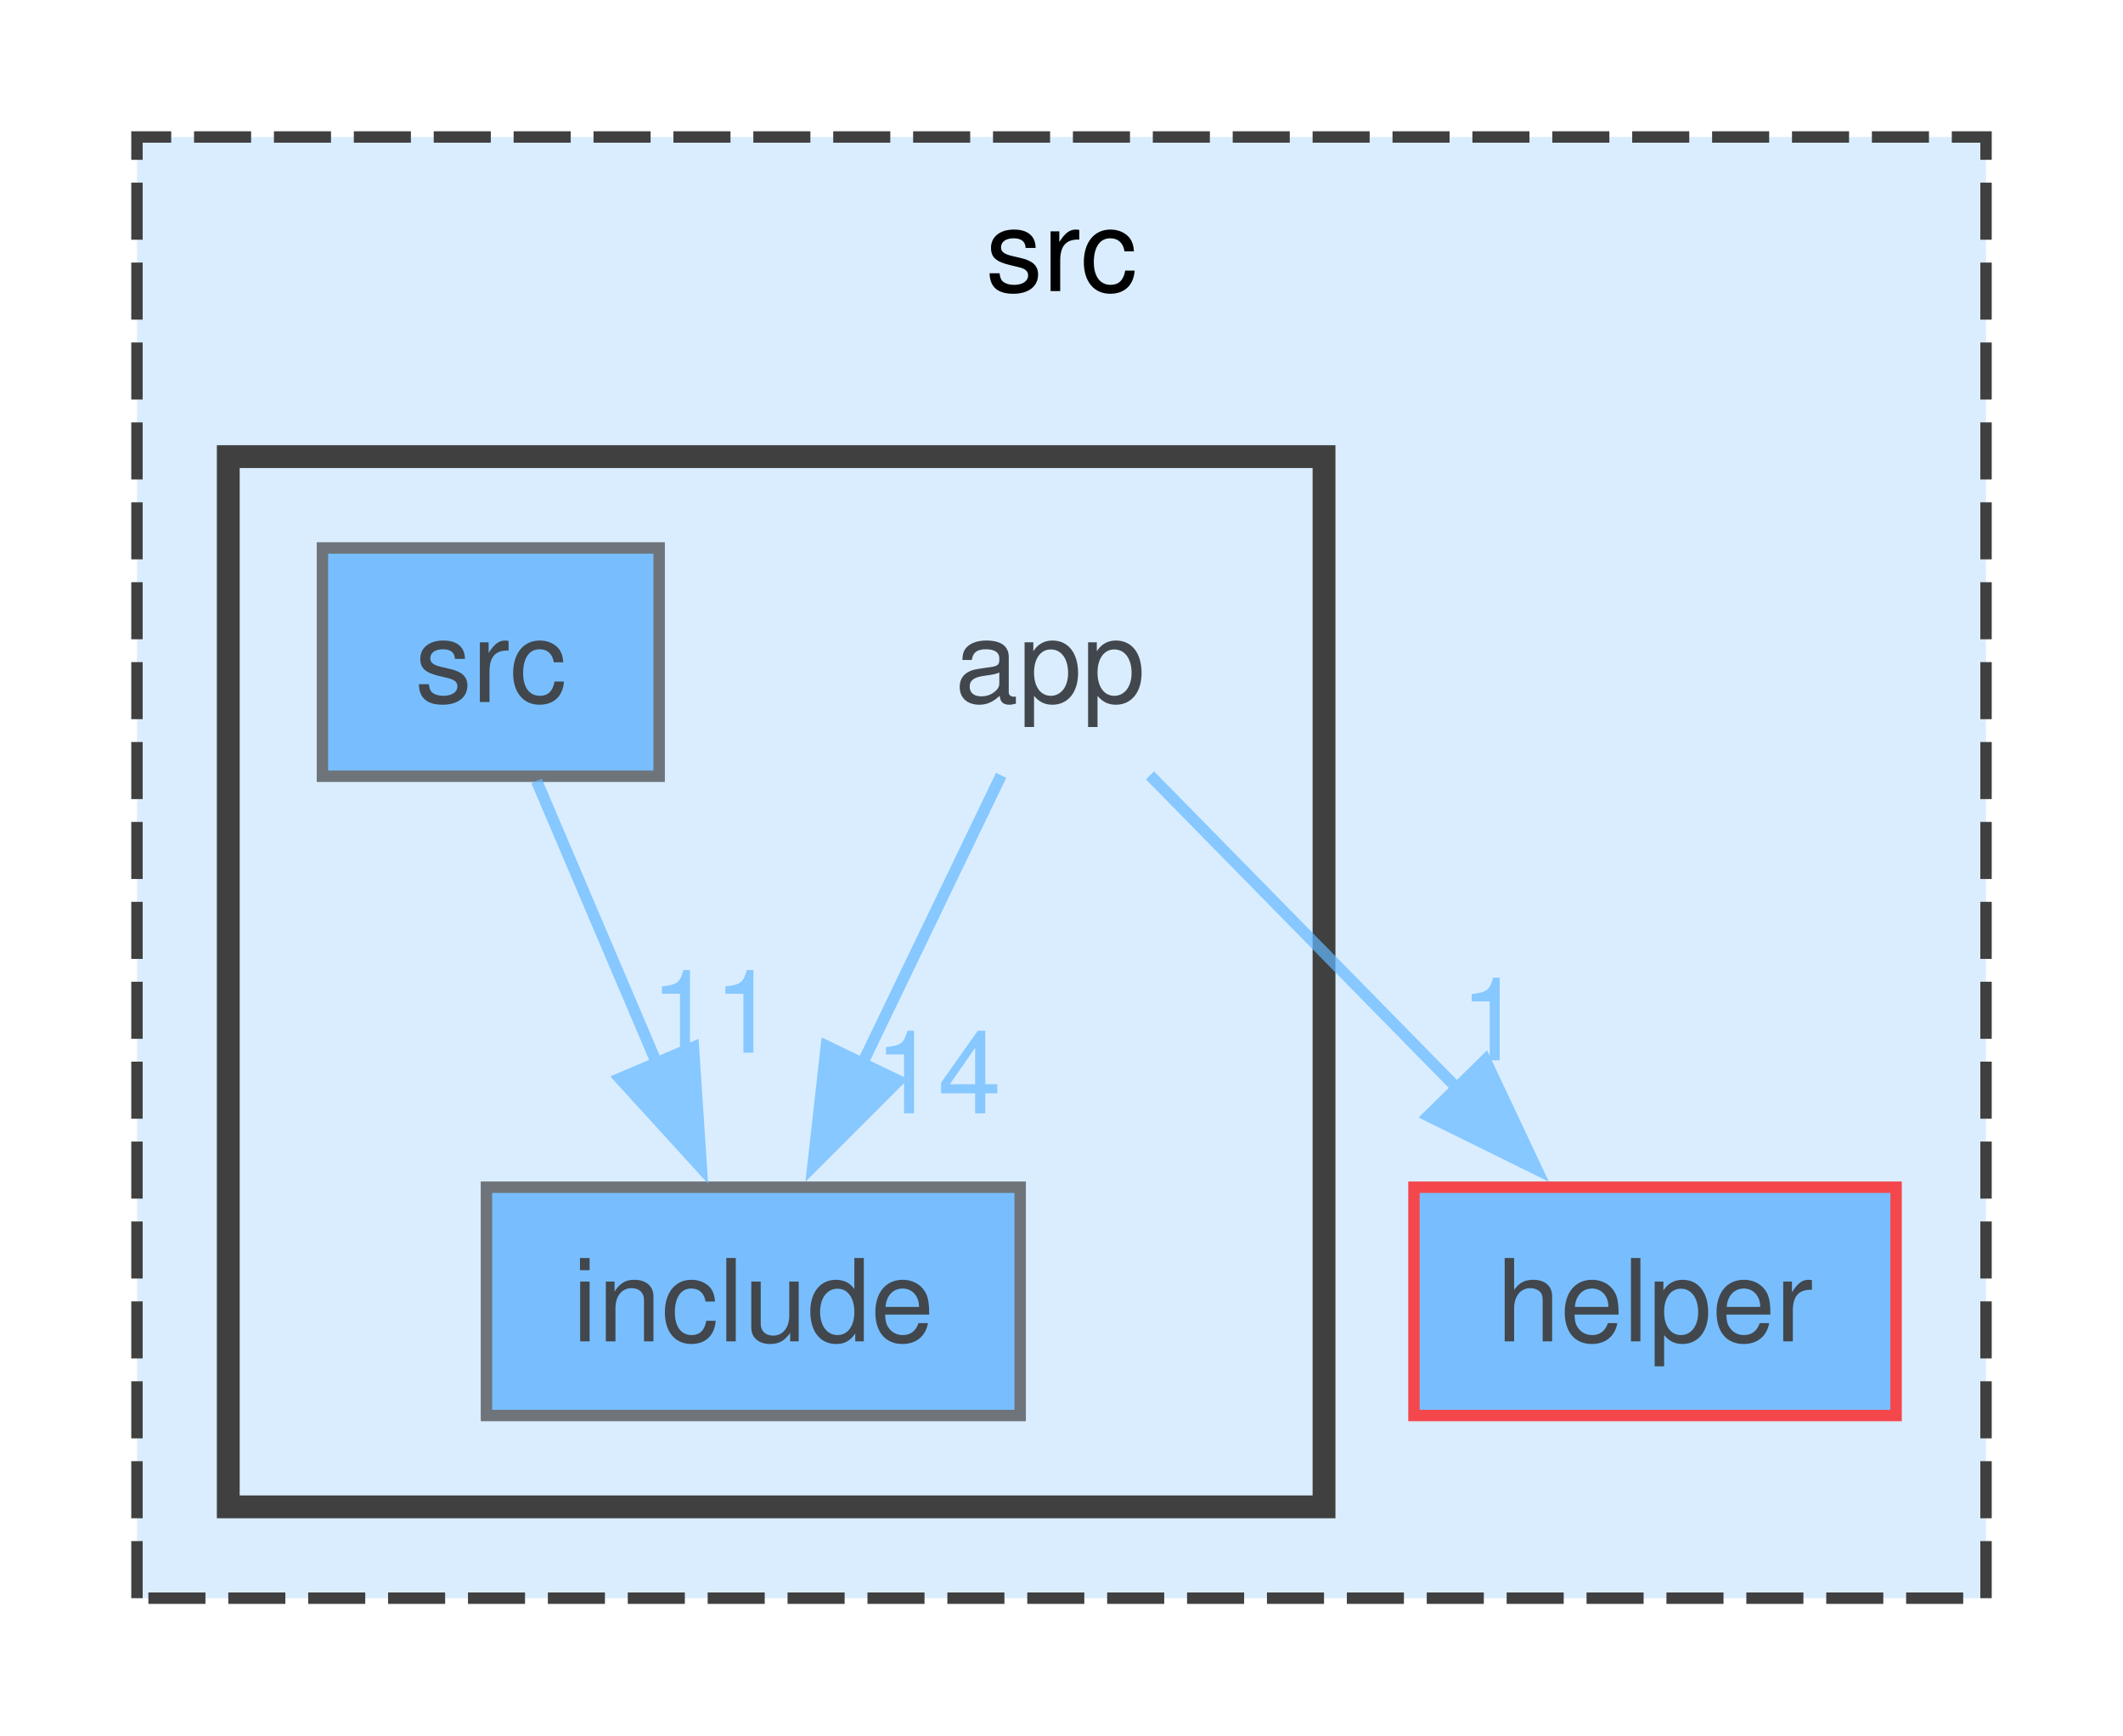
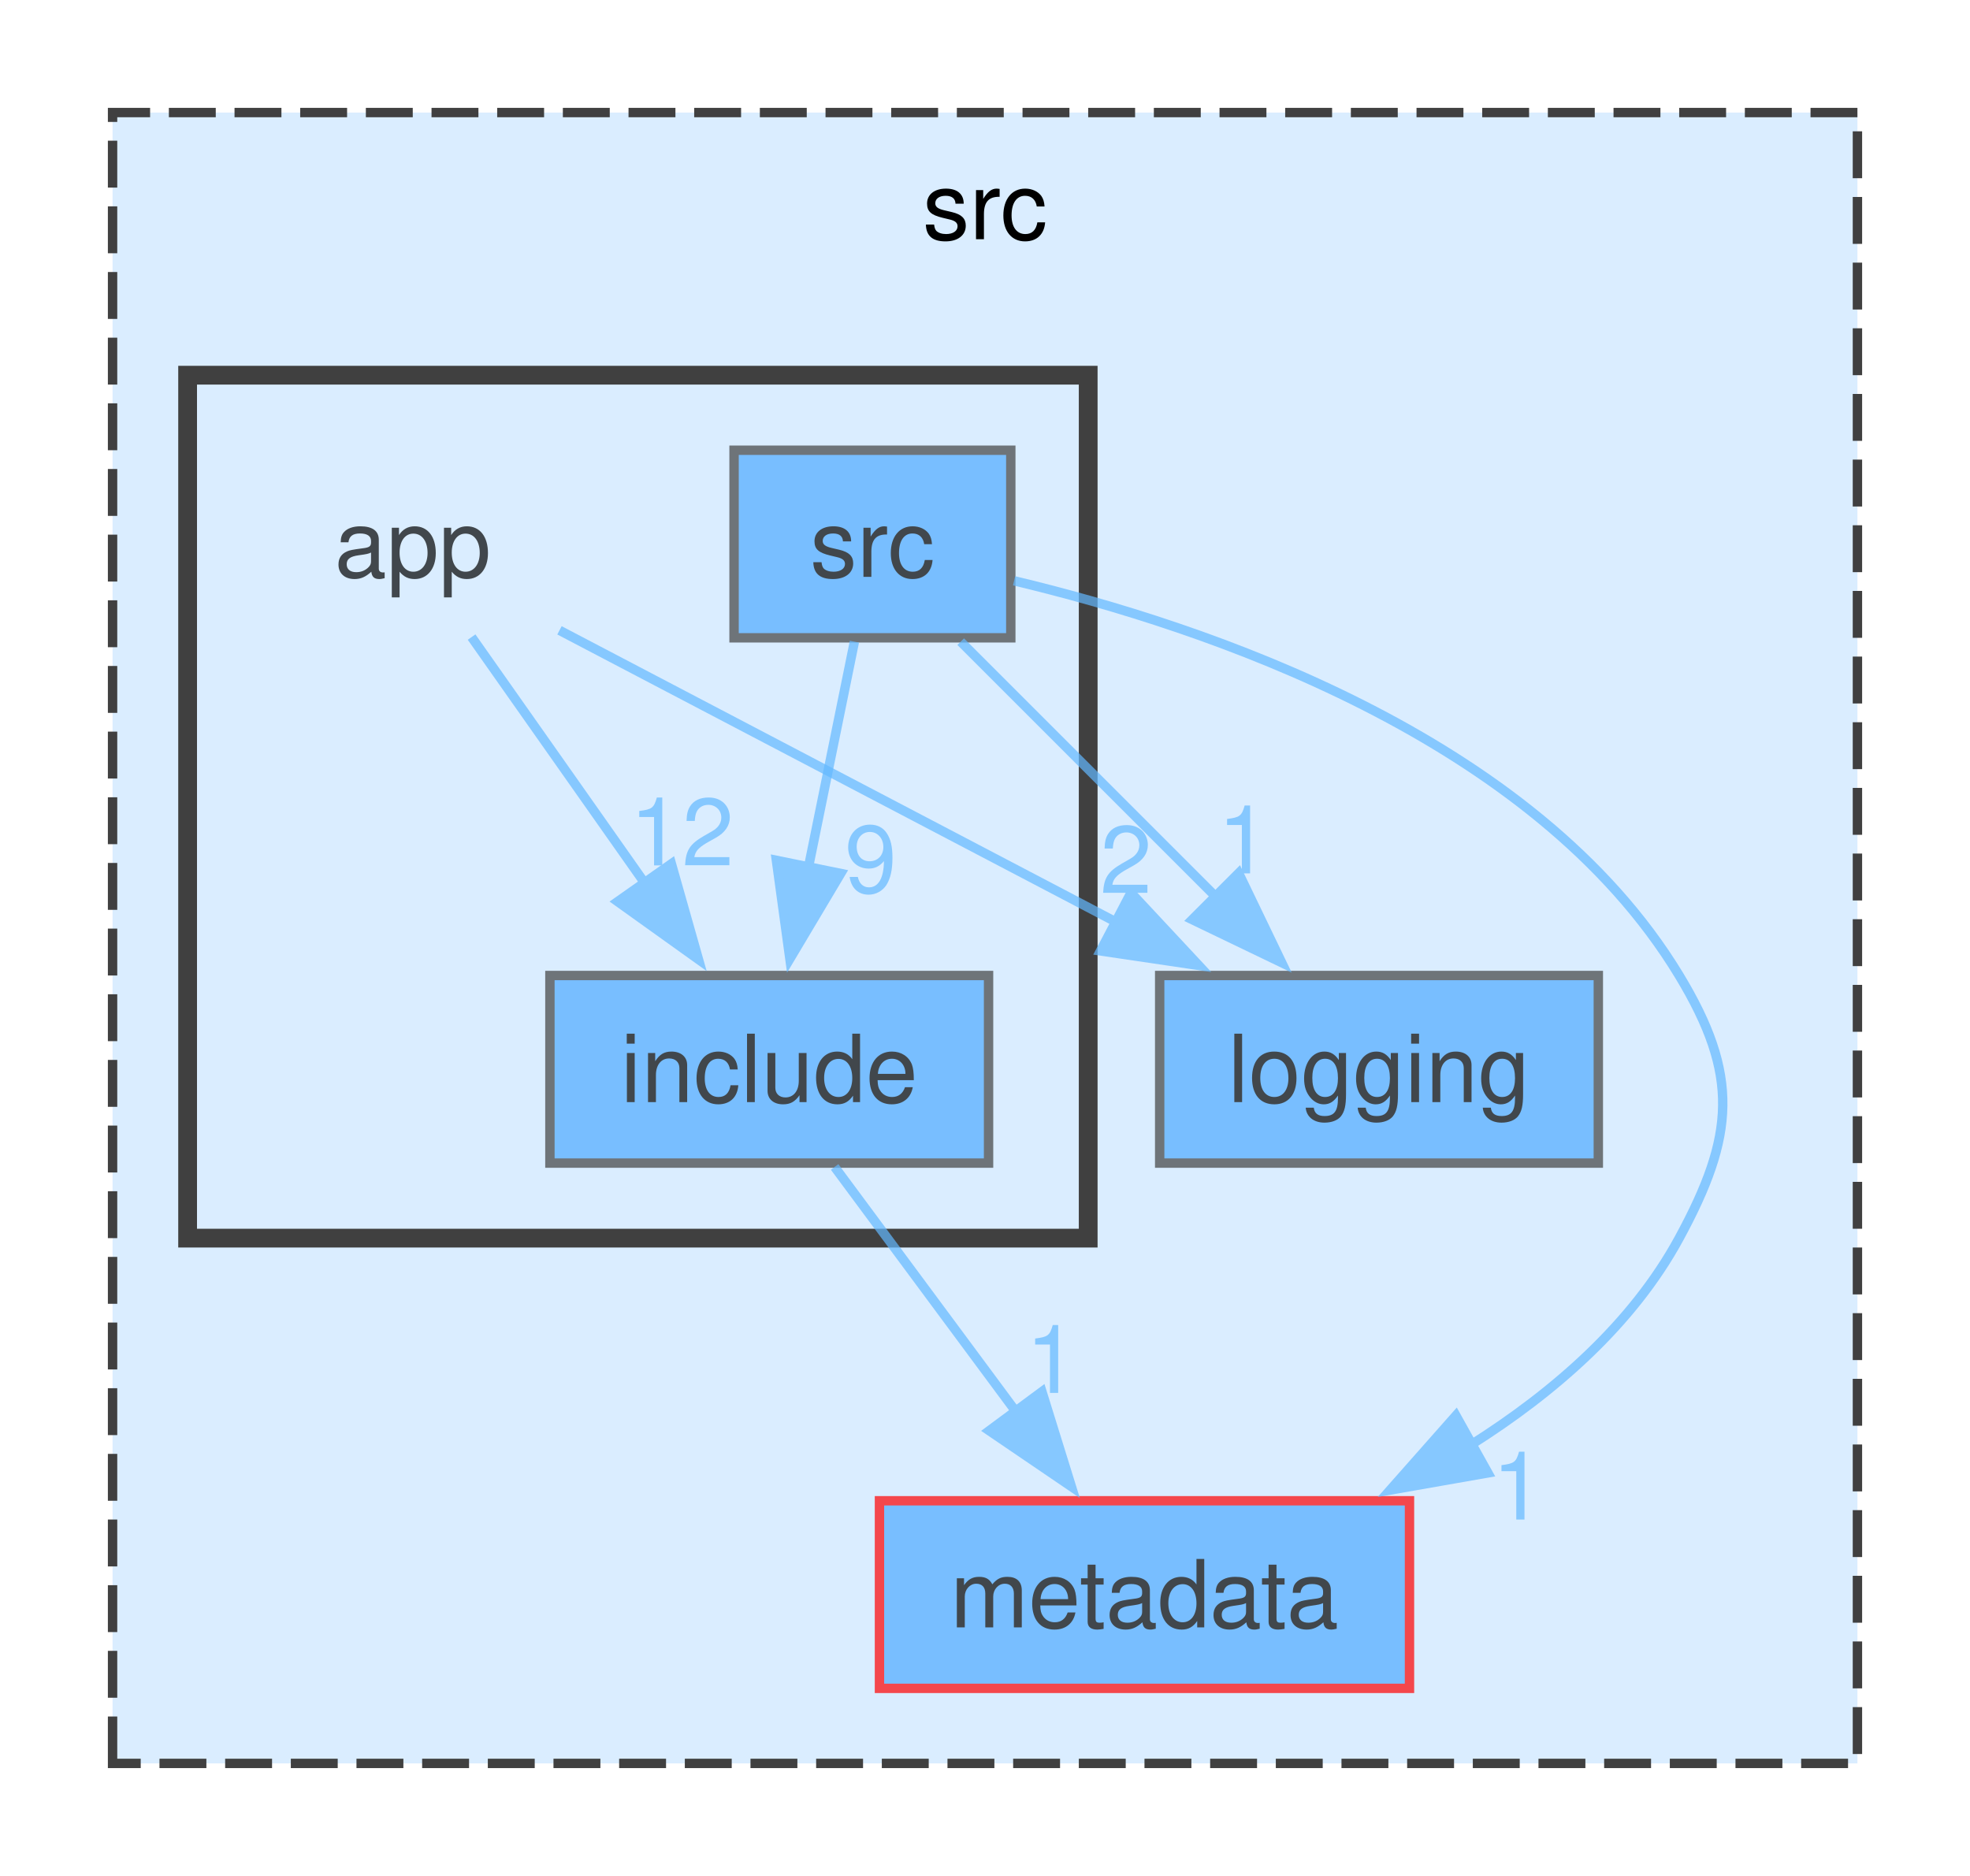
- <svg xmlns="http://www.w3.org/2000/svg" xmlns:xlink="http://www.w3.org/1999/xlink" width="186pt" height="152pt" viewBox="0.00 0.00 186.00 152.00">
+ <svg xmlns="http://www.w3.org/2000/svg" xmlns:xlink="http://www.w3.org/1999/xlink" width="210pt" height="200pt" viewBox="0.00 0.00 210.00 200.00">
  <svg id="main" version="1.1" xml:space="preserve">
    <style type="text/css">
.node, .edge {opacity: 0.7;}
.node.selected, .edge.selected {opacity: 1;}
.edge:hover path { stroke: red; }
.edge:hover polygon { stroke: red; fill: red; }
</style>
    <svg id="graph" class="graph">
-       <g id="graph0" class="graph" transform="scale(1 1) rotate(0) translate(4 148)">
+       <g id="graph0" class="graph" transform="scale(1 1) rotate(0) translate(4 196)">
        <g id="clust1" class="cluster">
          <g id="a_clust1">
            <a xlink:href="dir_68267d1309a1af8e8297ef4c3efbcdba.html" target="_top" xlink:title="src">
-               <polygon fill="#daedff" stroke="#404040" stroke-dasharray="5,2" points="8,-8 8,-136 170,-136 170,-8 8,-8" />
-               <text text-anchor="middle" x="89" y="-122.5" font-family="Helvetica,sans-Serif" font-size="10.00">src</text>
+               <polygon fill="#daedff" stroke="#404040" stroke-dasharray="5,2" points="8,-8 8,-184 194,-184 194,-8 8,-8" />
+               <text text-anchor="middle" x="101" y="-170.5" font-family="Helvetica,sans-Serif" font-size="10.00">src</text>
            </a>
          </g>
        </g>
        <g id="clust2" class="cluster">
          <g id="a_clust2">
            <a xlink:href="dir_5194e5fea318fda12687127c23f8aba1.html" target="_top">
-               <polygon fill="#daedff" stroke="#404040" stroke-width="2" points="16,-16 16,-108 112,-108 112,-16 16,-16" />
+               <polygon fill="#daedff" stroke="#404040" stroke-width="2" points="16,-64 16,-156 112,-156 112,-64 16,-64" />
            </a>
          </g>
        </g>
        <g id="node1" class="node">
          <g id="a_node1">
-             <a xlink:href="dir_2e47e0659bfa766bdc2119893b60e2d4.html" target="_top" xlink:title="helper">
-               <polygon fill="#4ea9ff" stroke="red" points="162.12,-44 119.88,-44 119.88,-24 162.12,-24 162.12,-44" />
-               <text text-anchor="middle" x="141" y="-30.5" font-family="Helvetica,sans-Serif" font-size="10.00">helper</text>
+             <a xlink:href="dir_b3320b59a4aa4a7431bc8488b87009bf.html" target="_top" xlink:title="logging">
+               <polygon fill="#4ea9ff" stroke="#404040" points="166.38,-92 119.62,-92 119.62,-72 166.38,-72 166.38,-92" />
+               <text text-anchor="middle" x="143" y="-78.5" font-family="Helvetica,sans-Serif" font-size="10.00">logging</text>
            </a>
          </g>
        </g>
        <g id="node2" class="node">
-           <text text-anchor="middle" x="88" y="-86.5" font-family="Helvetica,sans-Serif" font-size="10.00">app</text>
-         </g>
-         <g id="edge1" class="edge">
-           <path fill="none" stroke="#63b8ff" d="M96.75,-80.08C104.06,-72.64 114.7,-61.8 123.72,-52.61" />
-           <polygon fill="#63b8ff" stroke="#63b8ff" points="126.13,-55.14 130.64,-45.56 121.14,-50.24 126.13,-55.14" />
-           <g id="a_edge1-headlabel">
-             <a xlink:href="dir_000000_000001.html" target="_top" xlink:title="1">
-               <text text-anchor="middle" x="126.7" y="-55.12" font-family="Helvetica,sans-Serif" font-size="10.00" fill="#63b8ff">1</text>
+           <g id="a_node2">
+             <a xlink:href="dir_f7c72baf969baf49c81941e914545c31.html" target="_top" xlink:title="metadata">
+               <polygon fill="#4ea9ff" stroke="red" points="146.25,-36 89.75,-36 89.75,-16 146.25,-16 146.25,-36" />
+               <text text-anchor="middle" x="118" y="-22.5" font-family="Helvetica,sans-Serif" font-size="10.00">metadata</text>
            </a>
          </g>
        </g>
        <g id="node3" class="node">
-           <g id="a_node3">
-             <a xlink:href="dir_7c2f2d2d99654f8da238c9d6523cfb31.html" target="_top" xlink:title="include">
-               <polygon fill="#4ea9ff" stroke="#404040" points="85.38,-44 38.62,-44 38.62,-24 85.38,-24 85.38,-44" />
-               <text text-anchor="middle" x="62" y="-30.5" font-family="Helvetica,sans-Serif" font-size="10.00">include</text>
-             </a>
-           </g>
+           <text text-anchor="middle" x="40" y="-134.5" font-family="Helvetica,sans-Serif" font-size="10.00">app</text>
        </g>
        <g id="edge2" class="edge">
-           <path fill="none" stroke="#63b8ff" d="M83.71,-80.08C80.38,-73.17 75.65,-63.34 71.45,-54.62" />
-           <polygon fill="#63b8ff" stroke="#63b8ff" points="74.71,-53.33 67.22,-45.84 68.4,-56.37 74.71,-53.33" />
+           <path fill="none" stroke="#63b8ff" d="M55.64,-128.8C71.41,-120.53 96.07,-107.6 115.18,-97.59" />
+           <polygon fill="#63b8ff" stroke="#63b8ff" points="116.56,-100.82 123.79,-93.07 113.31,-94.62 116.56,-100.82" />
          <g id="a_edge2-headlabel">
-             <a xlink:href="dir_000000_000002.html" target="_top" xlink:title="14">
-               <text text-anchor="middle" x="78.17" y="-50.47" font-family="Helvetica,sans-Serif" font-size="10.00" fill="#63b8ff">14</text>
+             <a xlink:href="dir_000000_000003.html" target="_top" xlink:title="2">
+               <text text-anchor="middle" x="116.03" y="-100.8" font-family="Helvetica,sans-Serif" font-size="10.00" fill="#63b8ff">2</text>
            </a>
          </g>
        </g>
        <g id="node4" class="node">
          <g id="a_node4">
-             <a xlink:href="dir_2fc95bd087e09d964df8e9d0b1c0661a.html" target="_top" xlink:title="src">
-               <polygon fill="#4ea9ff" stroke="#404040" points="53.75,-100 24.25,-100 24.25,-80 53.75,-80 53.75,-100" />
-               <text text-anchor="middle" x="39" y="-86.5" font-family="Helvetica,sans-Serif" font-size="10.00">src</text>
+             <a xlink:href="dir_7c2f2d2d99654f8da238c9d6523cfb31.html" target="_top" xlink:title="include">
+               <polygon fill="#4ea9ff" stroke="#404040" points="101.38,-92 54.62,-92 54.62,-72 101.38,-72 101.38,-92" />
+               <text text-anchor="middle" x="78" y="-78.5" font-family="Helvetica,sans-Serif" font-size="10.00">include</text>
+             </a>
+           </g>
+         </g>
+         <g id="edge1" class="edge">
+           <path fill="none" stroke="#63b8ff" d="M46.27,-128.08C51.3,-120.94 58.52,-110.68 64.8,-101.75" />
+           <polygon fill="#63b8ff" stroke="#63b8ff" points="67.57,-103.91 70.46,-93.71 61.84,-99.88 67.57,-103.91" />
+           <g id="a_edge1-headlabel">
+             <a xlink:href="dir_000000_000001.html" target="_top" xlink:title="12">
+               <text text-anchor="middle" x="68.69" y="-103.74" font-family="Helvetica,sans-Serif" font-size="10.00" fill="#63b8ff">12</text>
            </a>
          </g>
        </g>
        <g id="edge3" class="edge">
-           <path fill="none" stroke="#63b8ff" d="M43.01,-79.59C45.91,-72.78 49.94,-63.32 53.54,-54.86" />
-           <polygon fill="#63b8ff" stroke="#63b8ff" points="56.75,-56.26 57.45,-45.69 50.31,-53.52 56.75,-56.26" />
+           <path fill="none" stroke="#63b8ff" d="M84.97,-71.59C90.3,-64.39 97.83,-54.23 104.35,-45.43" />
+           <polygon fill="#63b8ff" stroke="#63b8ff" points="107.07,-47.63 110.21,-37.51 101.45,-43.47 107.07,-47.63" />
          <g id="a_edge3-headlabel">
-             <a xlink:href="dir_000005_000002.html" target="_top" xlink:title="11">
-               <text text-anchor="middle" x="58.54" y="-55.79" font-family="Helvetica,sans-Serif" font-size="10.00" fill="#63b8ff">11</text>
+             <a xlink:href="dir_000001_000004.html" target="_top" xlink:title="1">
+               <text text-anchor="middle" x="108.11" y="-47.5" font-family="Helvetica,sans-Serif" font-size="10.00" fill="#63b8ff">1</text>
+             </a>
+           </g>
+         </g>
+         <g id="node5" class="node">
+           <g id="a_node5">
+             <a xlink:href="dir_2fc95bd087e09d964df8e9d0b1c0661a.html" target="_top" xlink:title="src">
+               <polygon fill="#4ea9ff" stroke="#404040" points="103.75,-148 74.25,-148 74.25,-128 103.75,-128 103.75,-148" />
+               <text text-anchor="middle" x="89" y="-134.5" font-family="Helvetica,sans-Serif" font-size="10.00">src</text>
+             </a>
+           </g>
+         </g>
+         <g id="edge5" class="edge">
+           <path fill="none" stroke="#63b8ff" d="M98.41,-127.59C105.92,-120.08 116.65,-109.35 125.7,-100.3" />
+           <polygon fill="#63b8ff" stroke="#63b8ff" points="128.04,-102.91 132.63,-93.37 123.09,-97.96 128.04,-102.91" />
+           <g id="a_edge5-headlabel">
+             <a xlink:href="dir_000006_000003.html" target="_top" xlink:title="1">
+               <text text-anchor="middle" x="128.57" y="-102.89" font-family="Helvetica,sans-Serif" font-size="10.00" fill="#63b8ff">1</text>
+             </a>
+           </g>
+         </g>
+         <g id="edge6" class="edge">
+           <path fill="none" stroke="#63b8ff" d="M104.1,-134.08C124.36,-129.26 159.55,-117.52 175,-92 181.44,-81.35 180.94,-74.94 175,-64 170.01,-54.81 161.64,-47.55 152.83,-41.98" />
+           <polygon fill="#63b8ff" stroke="#63b8ff" points="154.61,-38.97 144.18,-37.14 151.2,-45.08 154.61,-38.97" />
+           <g id="a_edge6-headlabel">
+             <a xlink:href="dir_000006_000004.html" target="_top" xlink:title="1">
+               <text text-anchor="middle" x="157.82" y="-34" font-family="Helvetica,sans-Serif" font-size="10.00" fill="#63b8ff">1</text>
+             </a>
+           </g>
+         </g>
+         <g id="edge4" class="edge">
+           <path fill="none" stroke="#63b8ff" d="M87.08,-127.59C85.73,-120.93 83.86,-111.75 82.16,-103.44" />
+           <polygon fill="#63b8ff" stroke="#63b8ff" points="85.62,-102.88 80.2,-93.78 78.76,-104.28 85.62,-102.88" />
+           <g id="a_edge4-headlabel">
+             <a xlink:href="dir_000006_000001.html" target="_top" xlink:title="9">
+               <text text-anchor="middle" x="88.82" y="-100.85" font-family="Helvetica,sans-Serif" font-size="10.00" fill="#63b8ff">9</text>
            </a>
          </g>
        </g>
      </g>
    </svg>
  </svg>
  <style type="text/css">

[data-mouse-over-selected='false'] { opacity: 0.7; }
[data-mouse-over-selected='true']  { opacity: 1.0; }

</style>
</svg>
